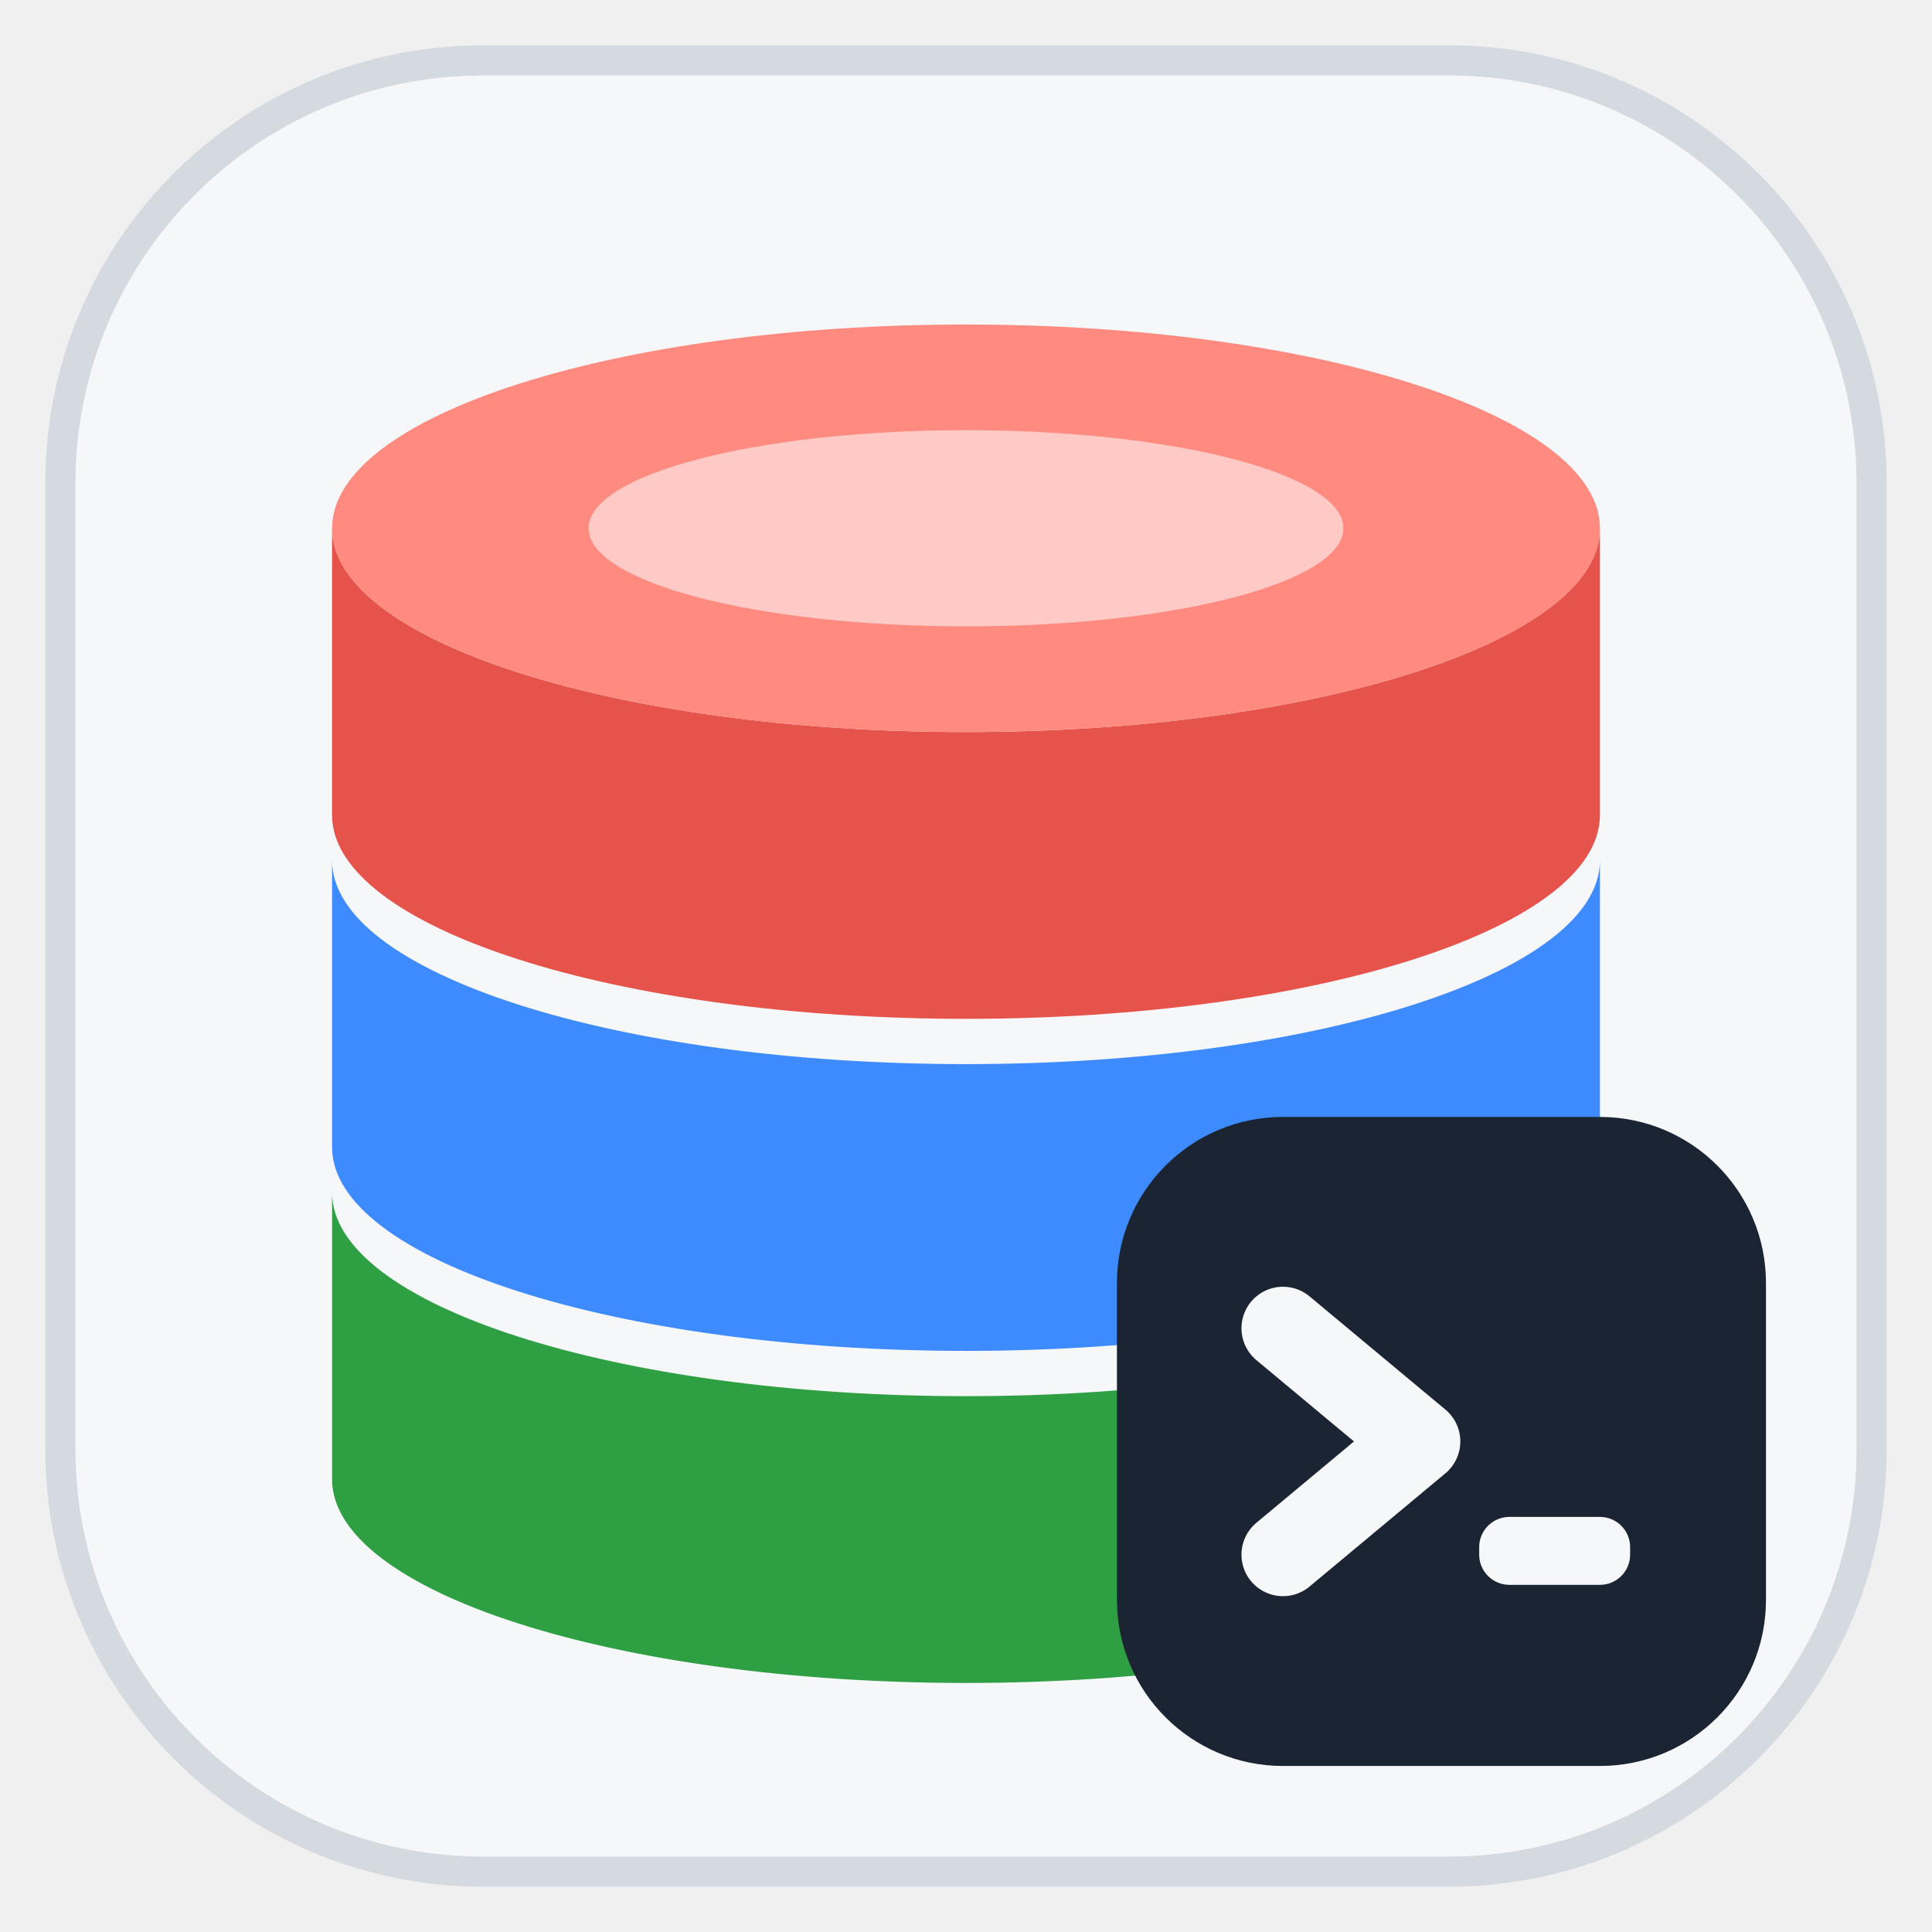
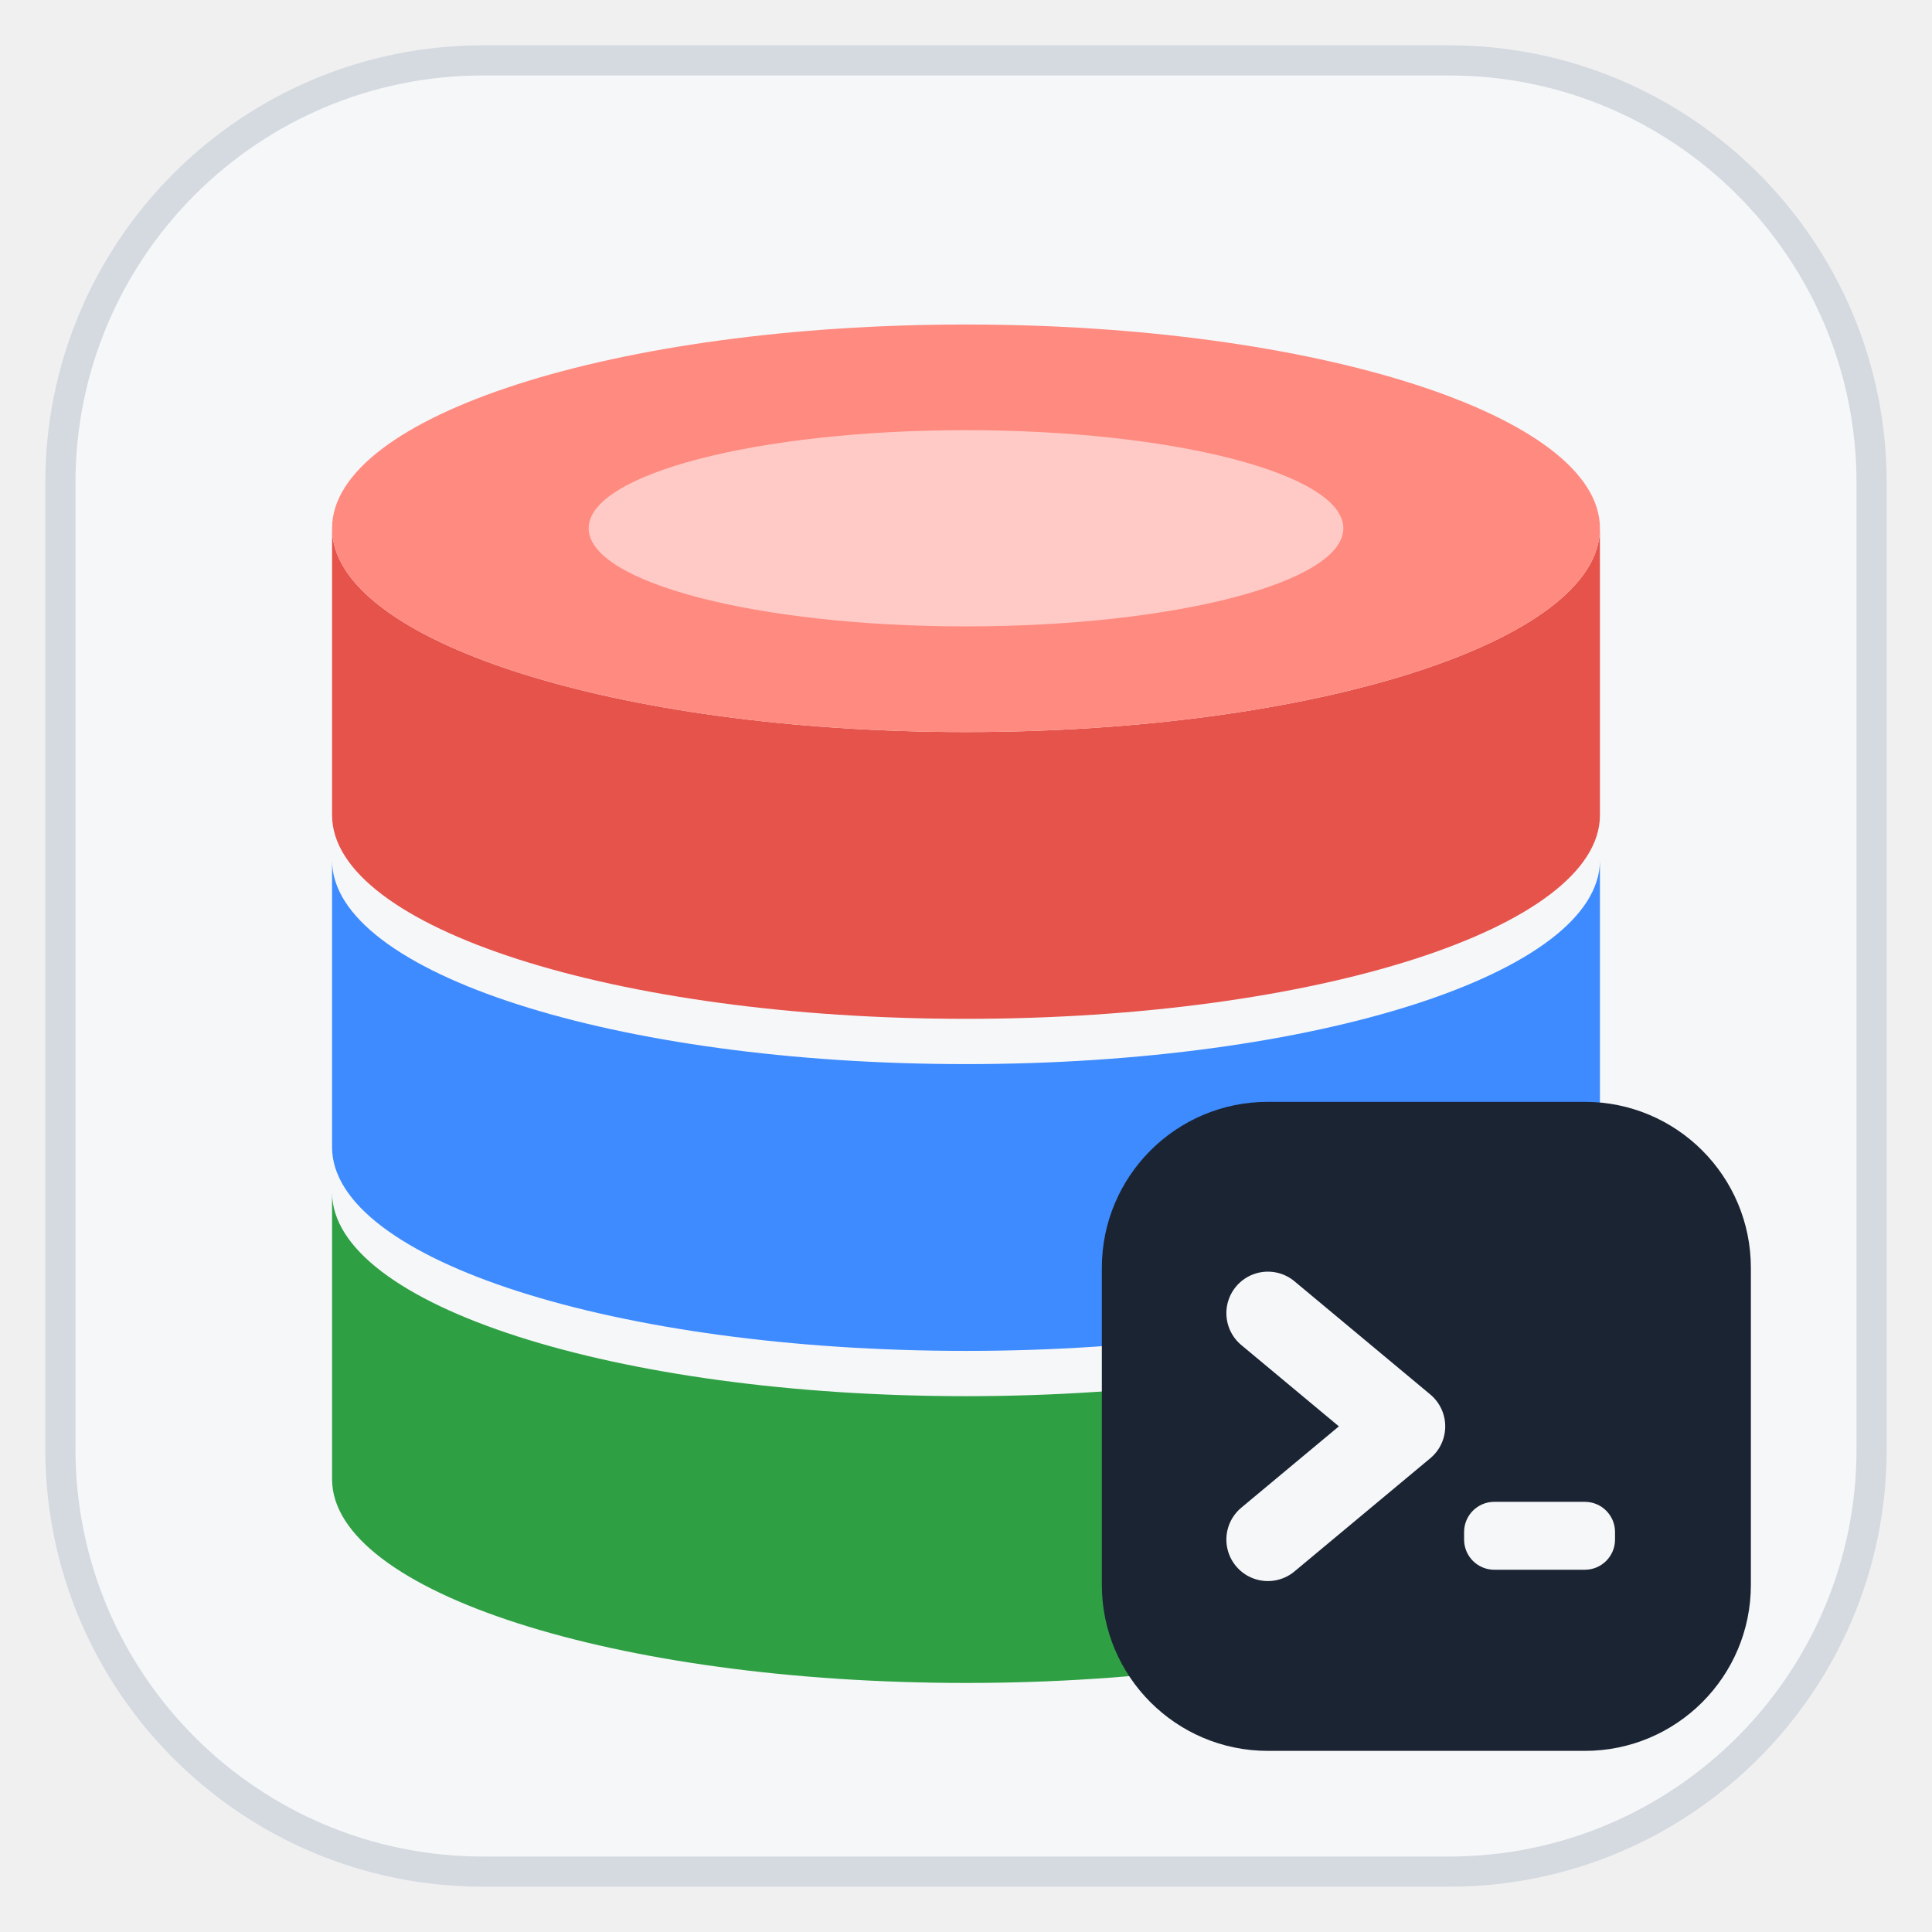
<svg xmlns="http://www.w3.org/2000/svg" viewBox="0 0 256 256" width="256" height="256">
  <rect x="8" y="8" width="240" height="240" rx="56" fill="#F6F7F9" />
  <rect x="8" y="8" width="240" height="240" rx="56" fill="none" stroke="#D5DAE1" stroke-width="4" />
  <g>
    <path d="M44 158 V196 A84 27 0 0 0 212 196 V158 A84 27 0 0 1 44 158Z" fill="#2EA043" />
    <path d="M44 114 V152 A84 27 0 0 0 212 152 V114 A84 27 0 0 1 44 114Z" fill="#3D8BFF" />
    <path d="M44 70 V108 A84 27 0 0 0 212 108 V70 A84 27 0 0 1 44 70Z" fill="#E5534B" />
    <ellipse cx="128" cy="70" rx="84" ry="27" fill="#FF8A80" />
    <ellipse cx="128" cy="70" rx="50" ry="13" fill="#FFFFFF" opacity="0.55" />
  </g>
-   <g transform="translate(-4 -4)">
+   <g transform="translate(-6 -6)">
    <rect x="152" y="152" width="86" height="86" rx="22" fill="#1B2432" />
    <path d="M174 180 L192 195 L174 210" fill="none" stroke="#F6F7F9" stroke-width="11" stroke-linecap="round" stroke-linejoin="round" />
    <rect x="200" y="205" width="20" height="9" rx="4" fill="#F6F7F9" />
  </g>
</svg>
